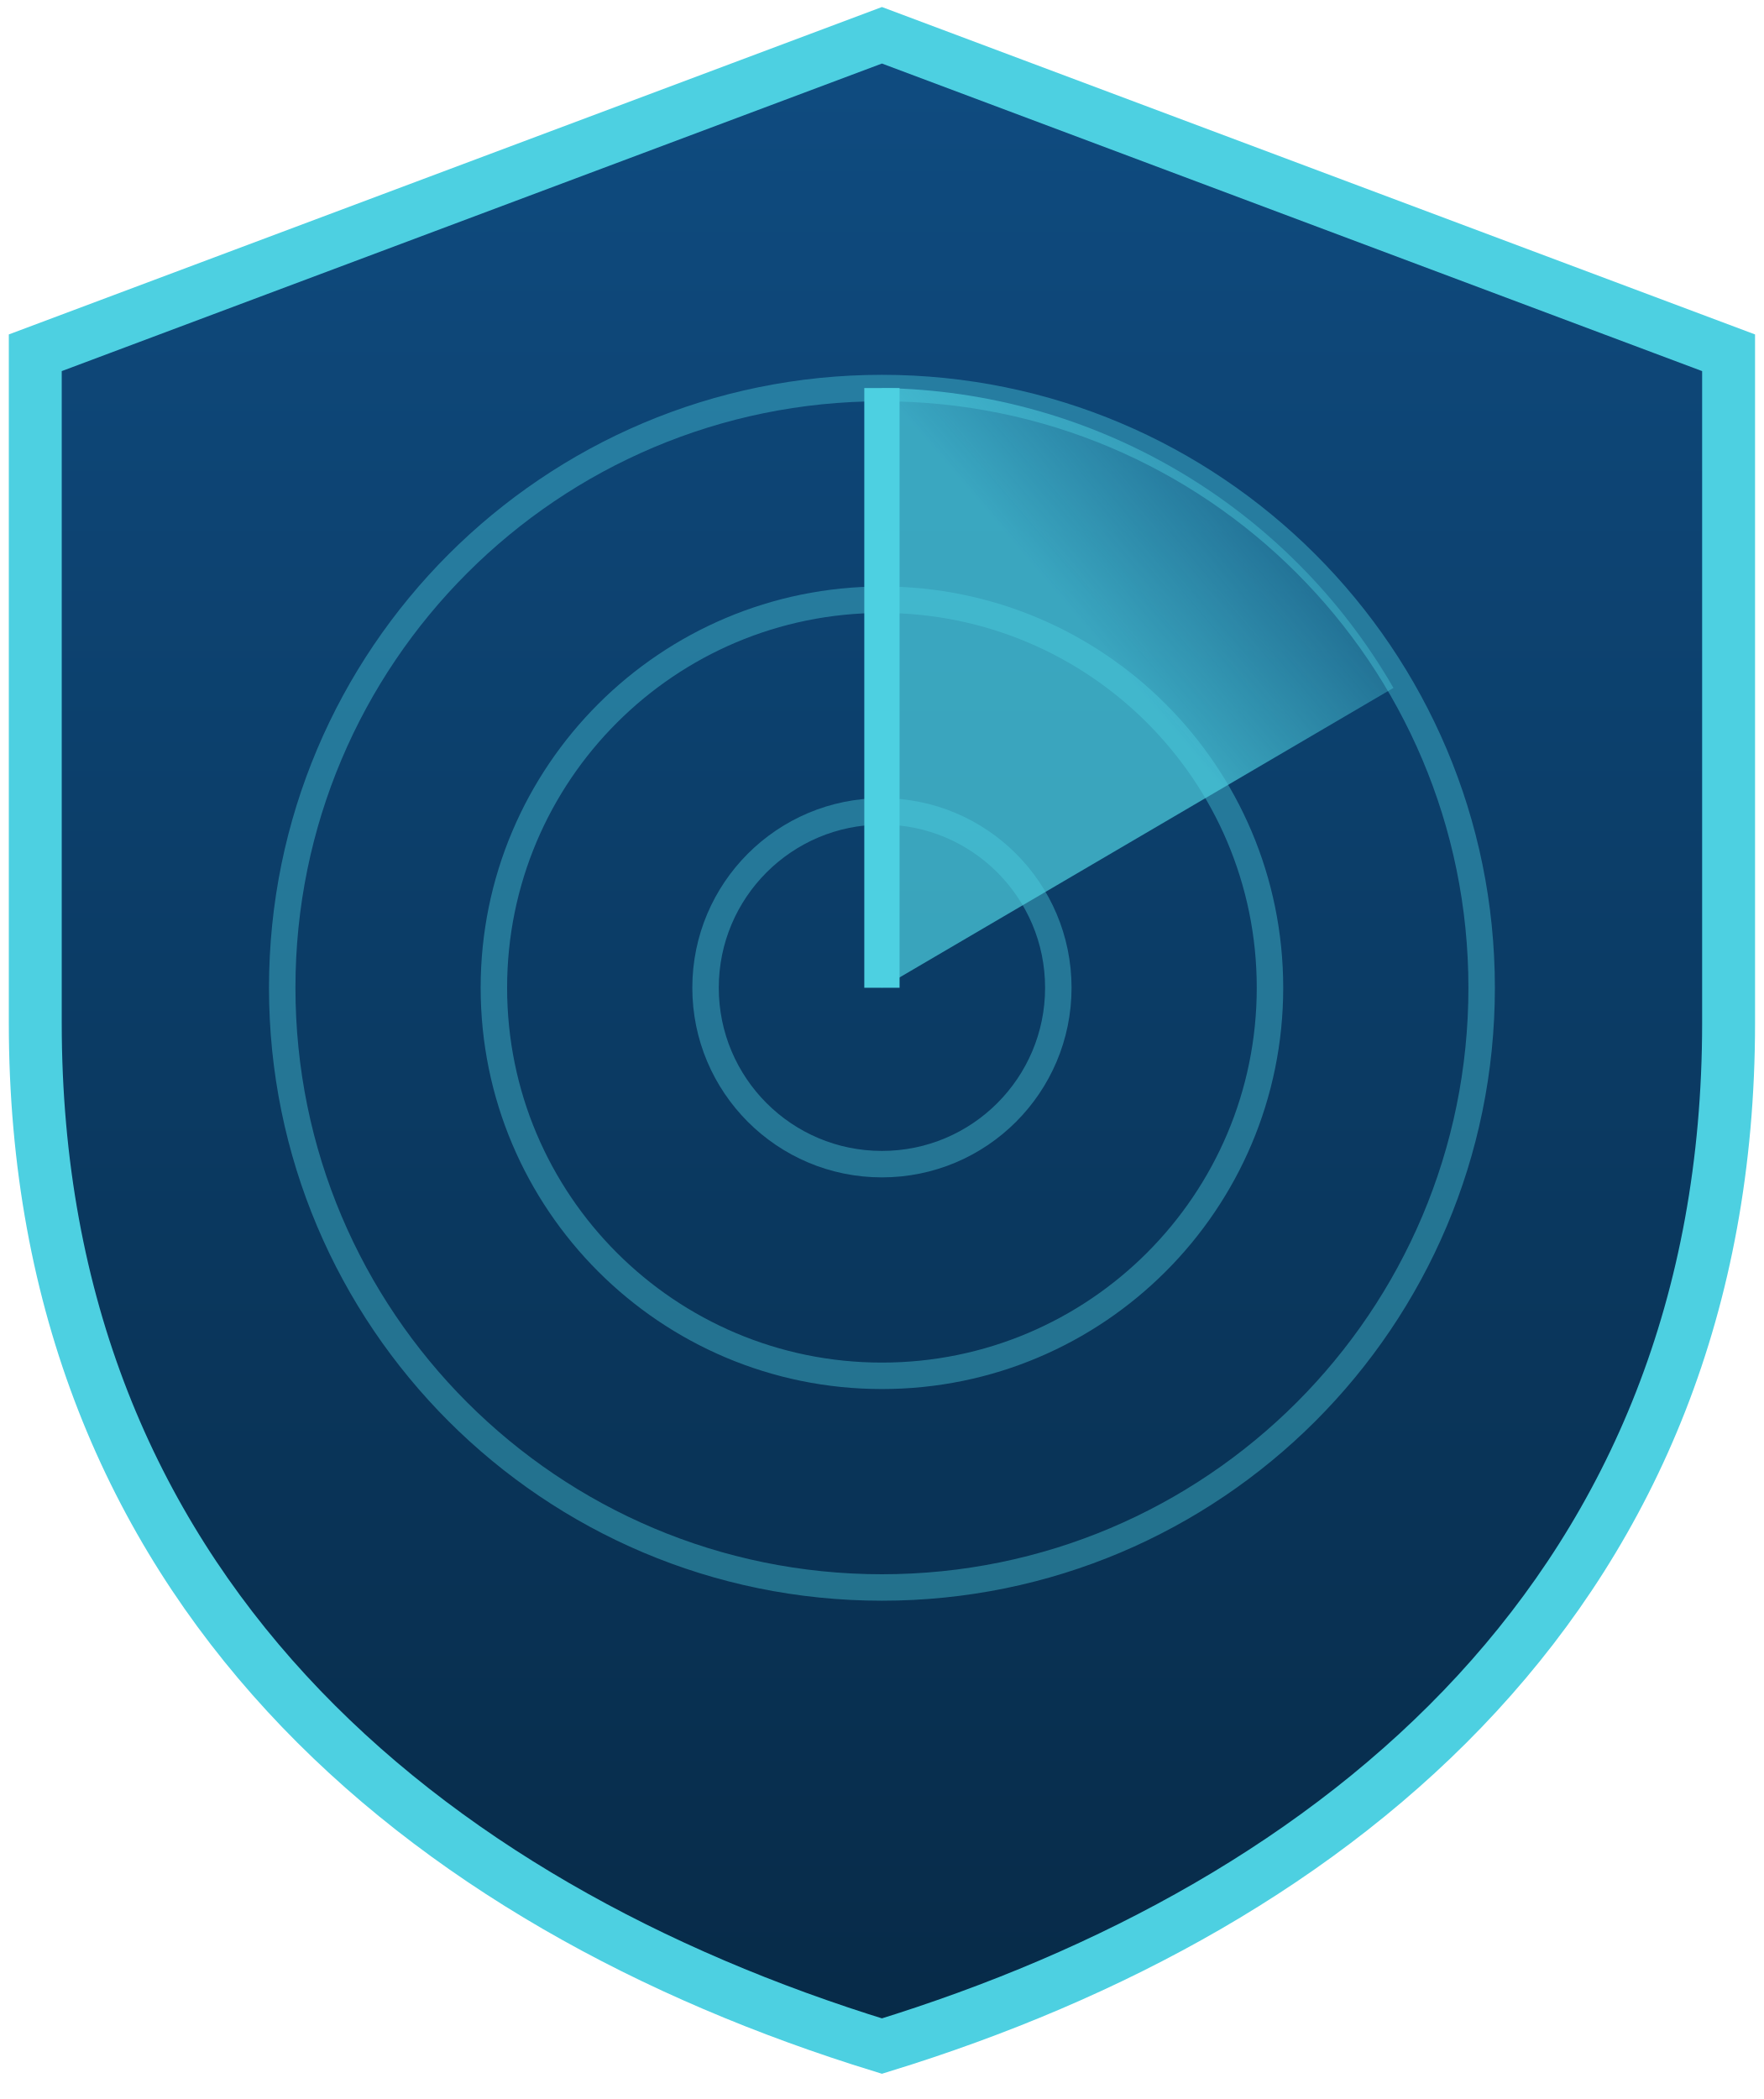
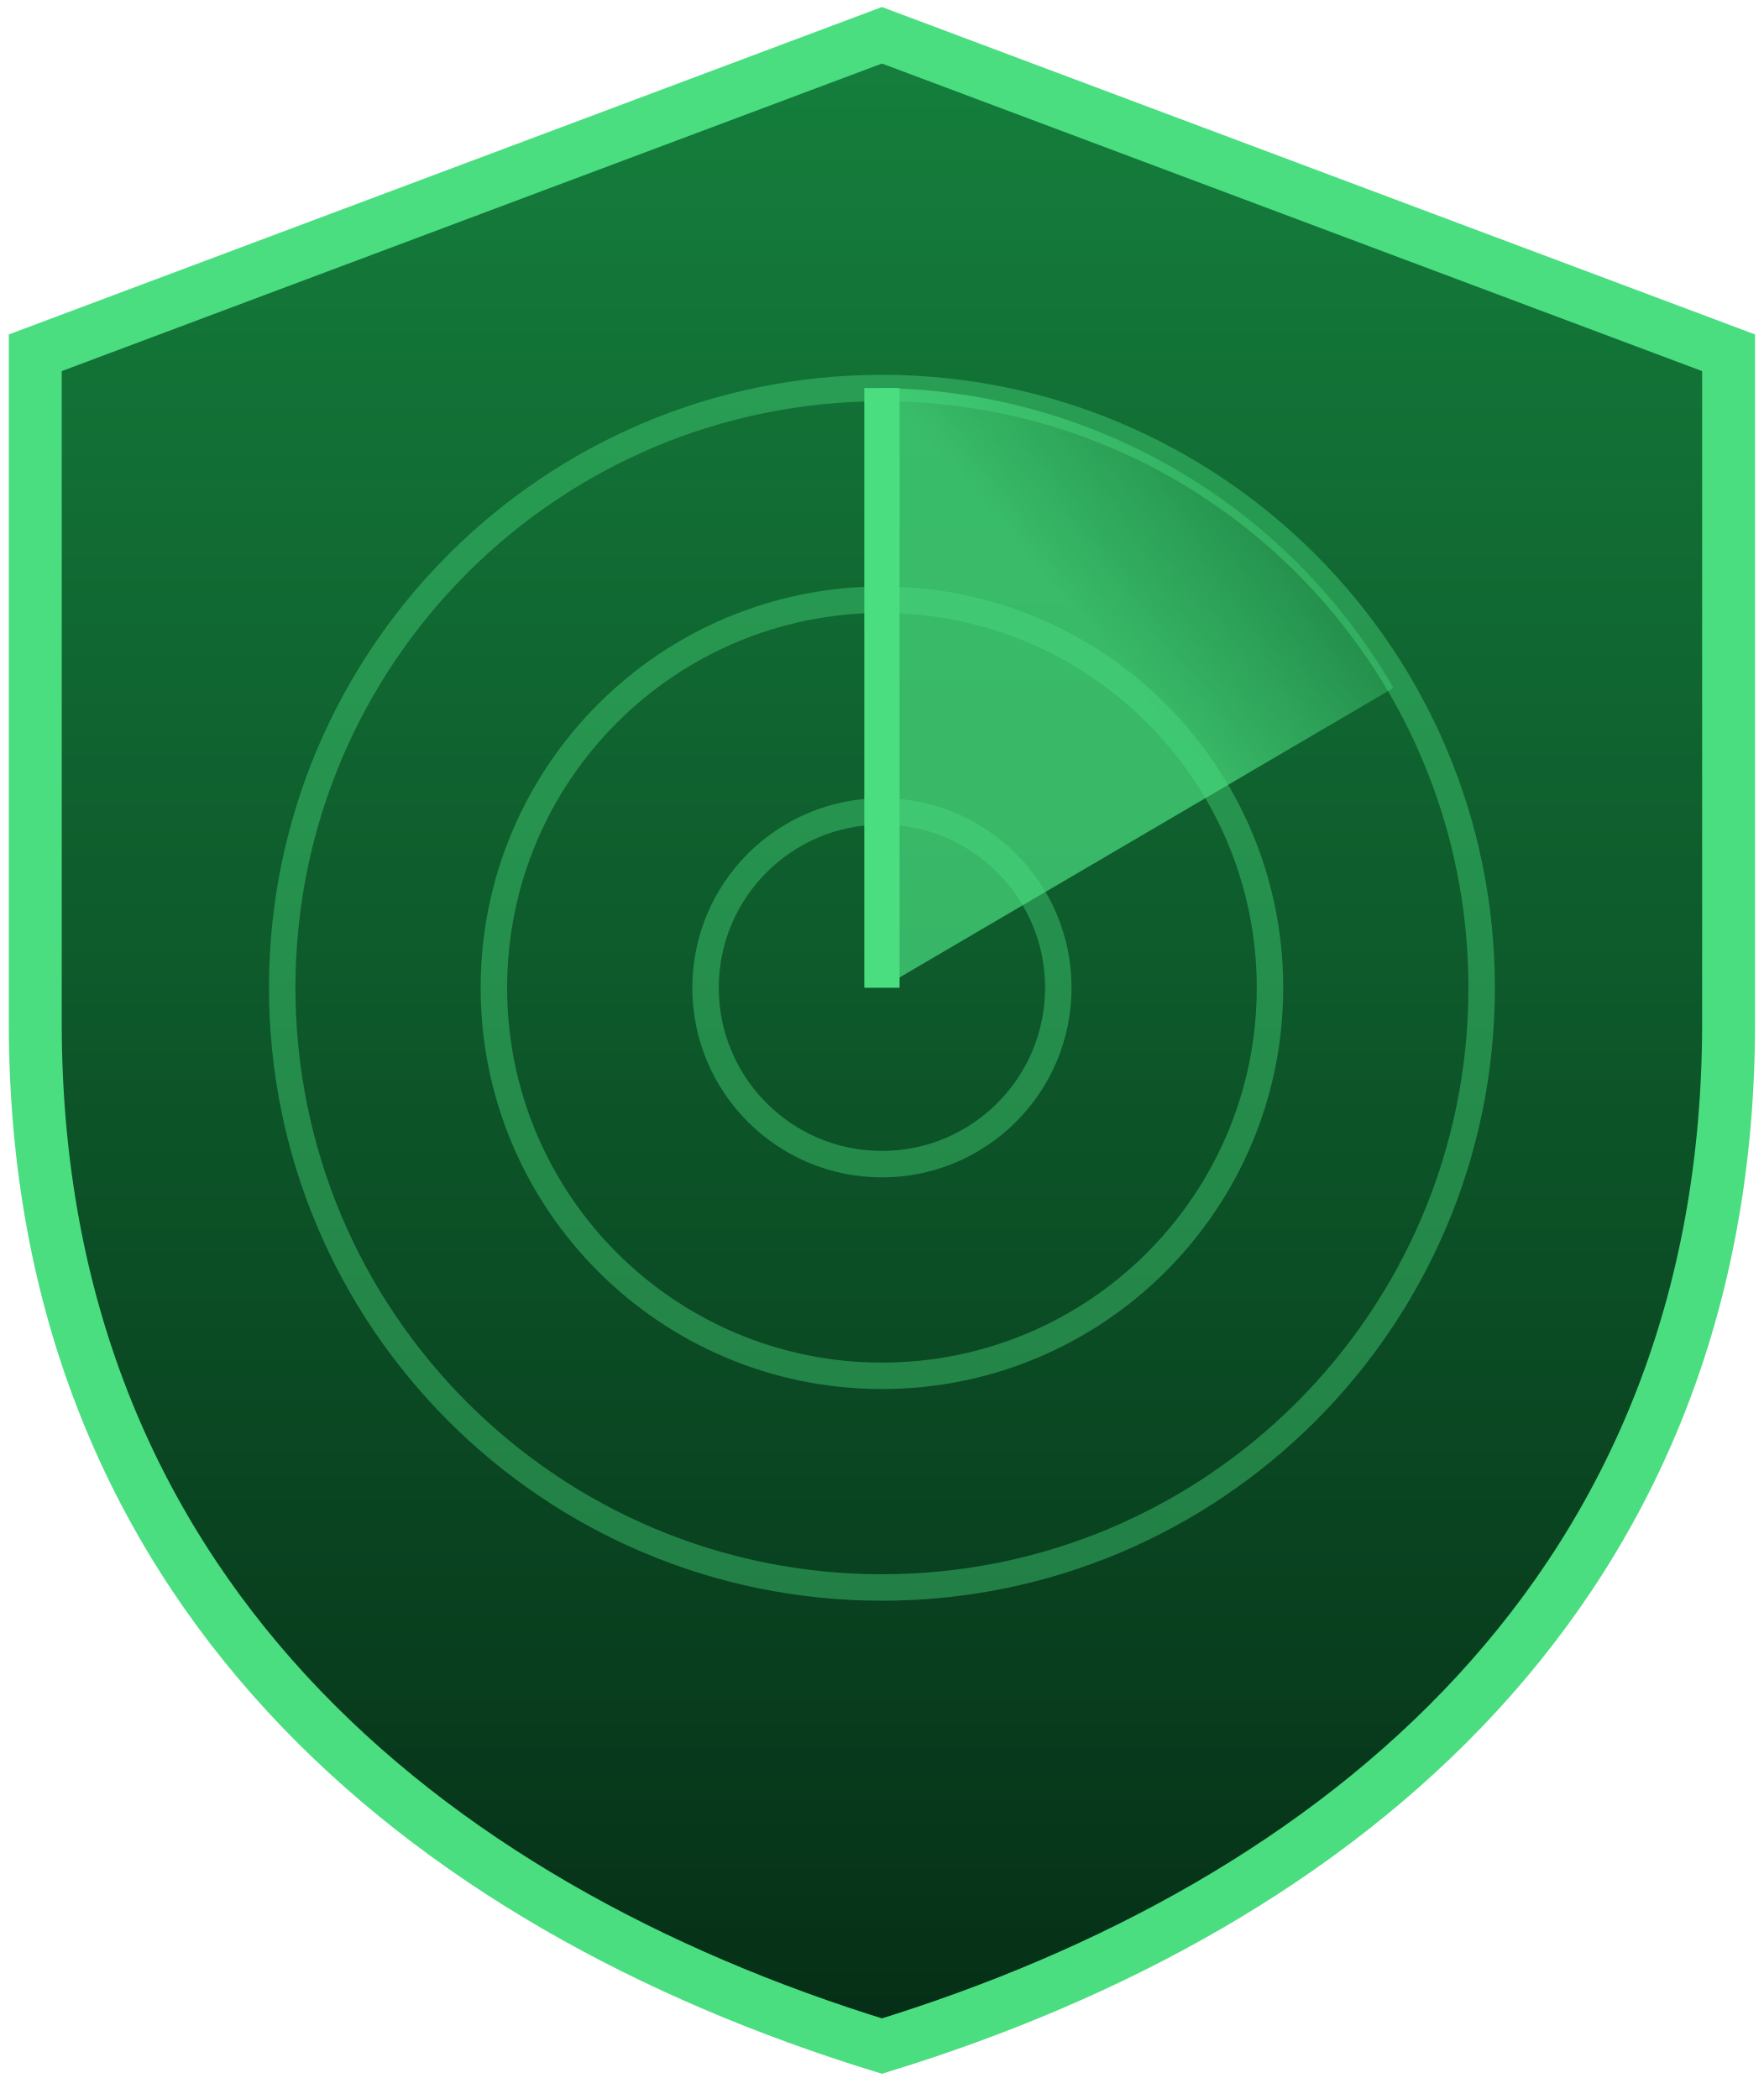
<svg xmlns="http://www.w3.org/2000/svg" viewBox="14 6 100 119" width="100" height="119" role="img" aria-label="Risk Radar shield logo">
  <defs>
    <linearGradient id="shieldBg" x1="0" y1="0" x2="0" y2="1">
-       <stop offset="0%" stop-color="#0f4c81" />
-       <stop offset="100%" stop-color="#072a47" />
+       <stop offset="0%" stop-color="#15803d" />
+       <stop offset="100%" stop-color="#052e16" />
    </linearGradient>
    <linearGradient id="sweepB" x1="50%" y1="50%" x2="100%" y2="0%">
-       <stop offset="0%" stop-color="#4dd0e1" stop-opacity="0.7" />
-       <stop offset="100%" stop-color="#4dd0e1" stop-opacity="0" />
+       <stop offset="0%" stop-color="#4ade80" stop-opacity="0.7" />
+       <stop offset="100%" stop-color="#4ade80" stop-opacity="0" />
    </linearGradient>
  </defs>
-   <path d="M64 8 L112 26 V64 C112 96 90 114 64 122 C38 114 16 96 16 64 V26 Z" fill="url(#shieldBg)" stroke="#4dd0e1" stroke-width="3" />
-   <g fill="none" stroke="#4dd0e1" stroke-opacity="0.4" stroke-width="1.5">
+   <path d="M64 8 L112 26 V64 C112 96 90 114 64 122 C38 114 16 96 16 64 V26 Z" fill="url(#shieldBg)" stroke="#4ade80" stroke-width="3" />
+   <g fill="none" stroke="#4ade80" stroke-opacity="0.4" stroke-width="1.5">
    <circle cx="64" cy="62" r="34" />
    <circle cx="64" cy="62" r="22" />
    <circle cx="64" cy="62" r="10" />
  </g>
  <path d="M64 62 L64 28 A34 34 0 0 1 93 45 Z" fill="url(#sweepB)" />
-   <line x1="64" y1="62" x2="64" y2="28" stroke="#4dd0e1" stroke-width="2" />
+   <line x1="64" y1="62" x2="64" y2="28" stroke="#4ade80" stroke-width="2" />
</svg>
